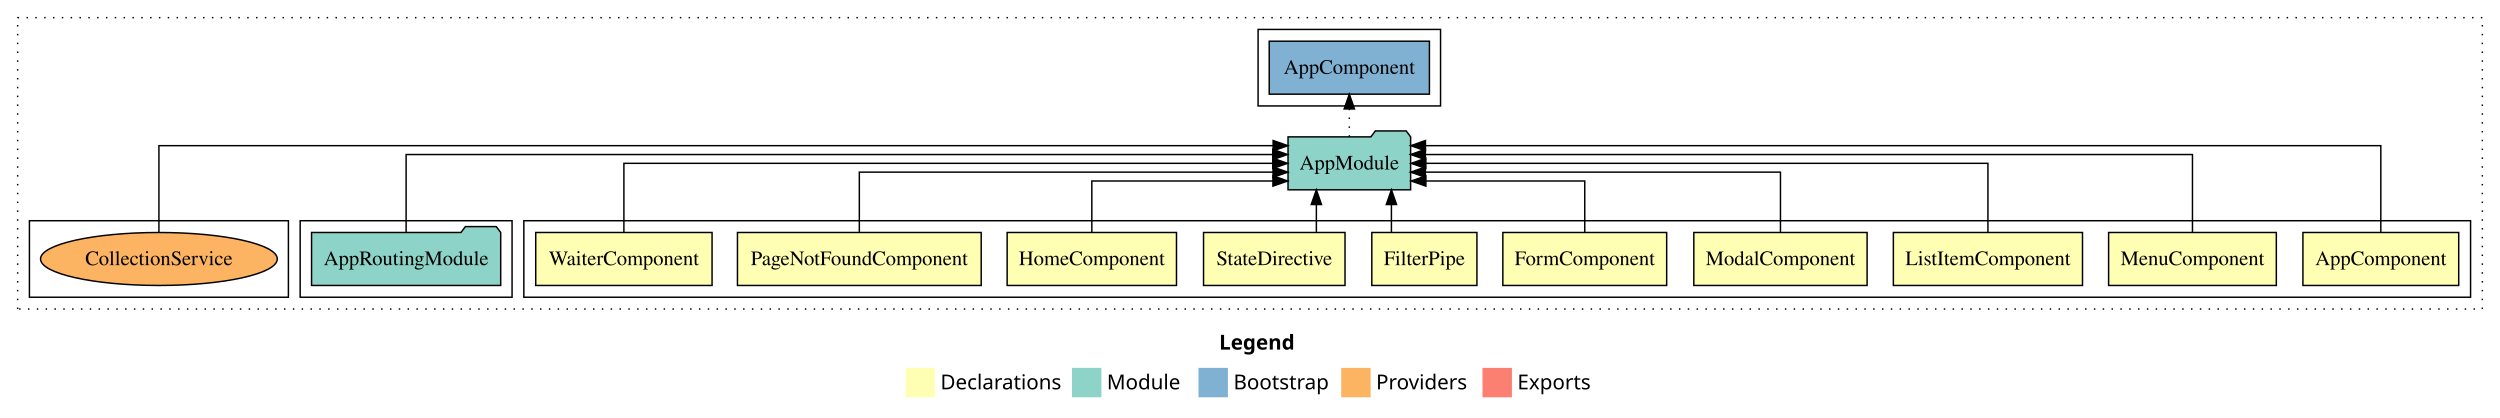
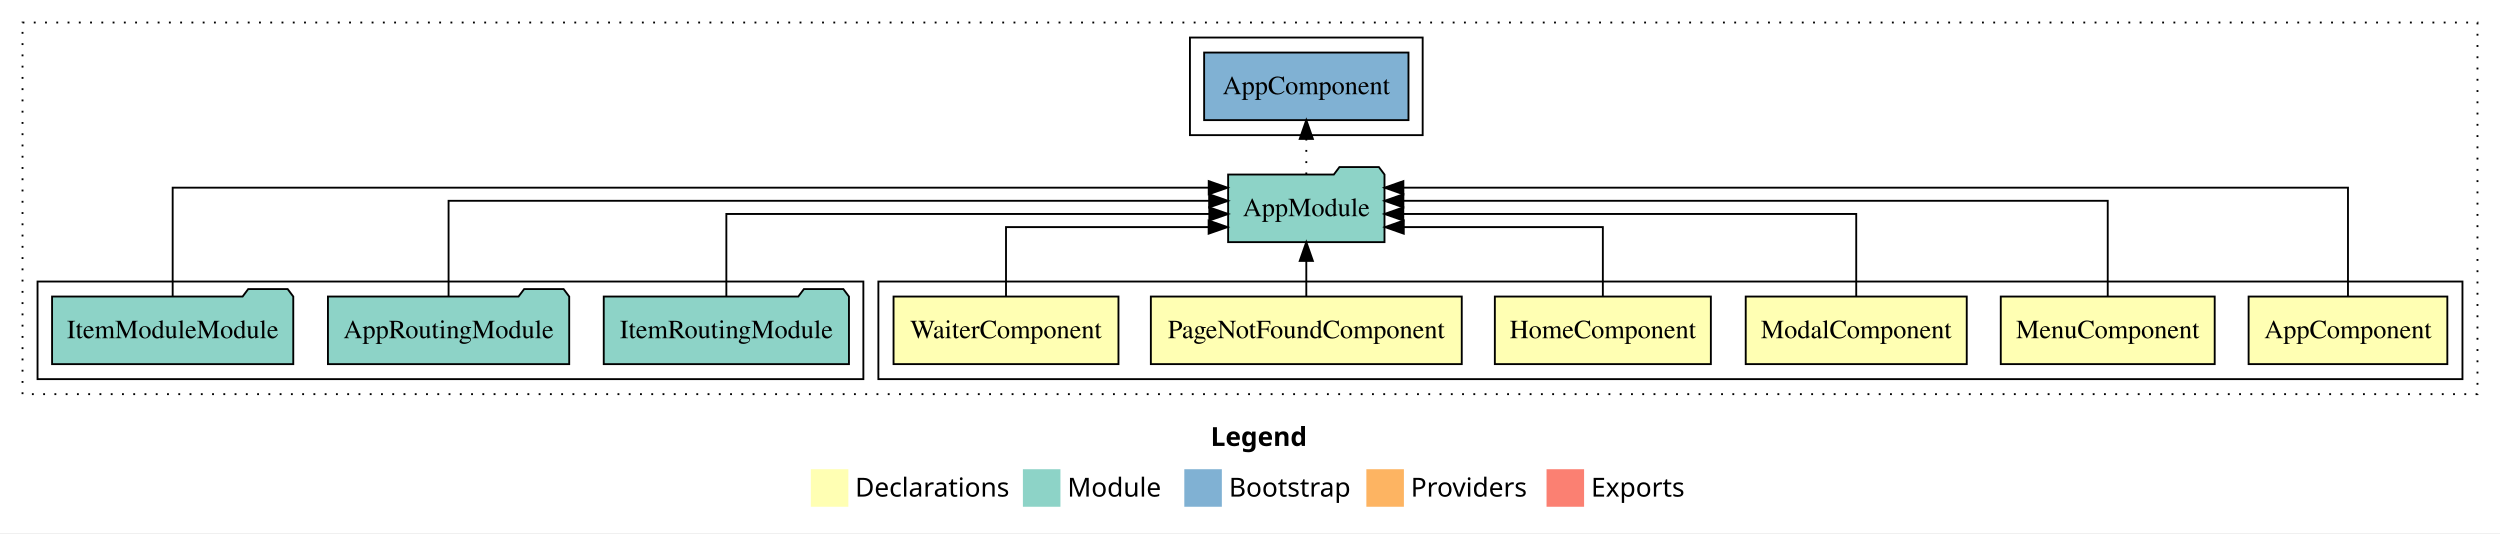
- <svg xmlns="http://www.w3.org/2000/svg" width="1699pt" height="284pt" viewBox="0.00 0.00 1699.00 284.00">
+ <svg xmlns="http://www.w3.org/2000/svg" width="1332pt" height="284pt" viewBox="0.00 0.00 1332.00 284.00">
  <g id="graph0" class="graph" transform="scale(1 1) rotate(0) translate(4 280)">
-     <polygon fill="#ffffff" stroke="transparent" points="-4,4 -4,-280 1695,-280 1695,4 -4,4" />
-     <text text-anchor="start" x="824.509" y="-42.4" font-family="sans-serif" font-weight="bold" font-size="14.00" fill="#000000">Legend</text>
-     <polygon fill="#ffffb3" stroke="transparent" points="611.5,-10 611.5,-30 631.5,-30 631.5,-10 611.5,-10" />
-     <text text-anchor="start" x="635.129" y="-15.4" font-family="sans-serif" font-size="14.00" fill="#000000">  Declarations</text>
-     <polygon fill="#8dd3c7" stroke="transparent" points="724.5,-10 724.5,-30 744.5,-30 744.5,-10 724.5,-10" />
-     <text text-anchor="start" x="748.225" y="-15.4" font-family="sans-serif" font-size="14.00" fill="#000000">  Module</text>
-     <polygon fill="#80b1d3" stroke="transparent" points="810.5,-10 810.5,-30 830.5,-30 830.5,-10 810.5,-10" />
-     <text text-anchor="start" x="834.281" y="-15.4" font-family="sans-serif" font-size="14.00" fill="#000000">  Bootstrap</text>
-     <polygon fill="#fdb462" stroke="transparent" points="907.5,-10 907.5,-30 927.5,-30 927.5,-10 907.5,-10" />
-     <text text-anchor="start" x="931.173" y="-15.4" font-family="sans-serif" font-size="14.00" fill="#000000">  Providers</text>
-     <polygon fill="#fb8072" stroke="transparent" points="1003.5,-10 1003.5,-30 1023.5,-30 1023.5,-10 1003.5,-10" />
-     <text text-anchor="start" x="1027.226" y="-15.4" font-family="sans-serif" font-size="14.00" fill="#000000">  Exports</text>
+     <polygon fill="#ffffff" stroke="transparent" points="-4,4 -4,-280 1328,-280 1328,4 -4,4" />
+     <text text-anchor="start" x="641.009" y="-42.4" font-family="sans-serif" font-weight="bold" font-size="14.00" fill="#000000">Legend</text>
+     <polygon fill="#ffffb3" stroke="transparent" points="428,-10 428,-30 448,-30 448,-10 428,-10" />
+     <text text-anchor="start" x="451.629" y="-15.4" font-family="sans-serif" font-size="14.00" fill="#000000">  Declarations</text>
+     <polygon fill="#8dd3c7" stroke="transparent" points="541,-10 541,-30 561,-30 561,-10 541,-10" />
+     <text text-anchor="start" x="564.725" y="-15.4" font-family="sans-serif" font-size="14.00" fill="#000000">  Module</text>
+     <polygon fill="#80b1d3" stroke="transparent" points="627,-10 627,-30 647,-30 647,-10 627,-10" />
+     <text text-anchor="start" x="650.781" y="-15.4" font-family="sans-serif" font-size="14.00" fill="#000000">  Bootstrap</text>
+     <polygon fill="#fdb462" stroke="transparent" points="724,-10 724,-30 744,-30 744,-10 724,-10" />
+     <text text-anchor="start" x="747.673" y="-15.4" font-family="sans-serif" font-size="14.00" fill="#000000">  Providers</text>
+     <polygon fill="#fb8072" stroke="transparent" points="820,-10 820,-30 840,-30 840,-10 820,-10" />
+     <text text-anchor="start" x="843.726" y="-15.4" font-family="sans-serif" font-size="14.00" fill="#000000">  Exports</text>
    <g id="clust1" class="cluster">
-       <polygon fill="none" stroke="#000000" stroke-dasharray="1,5" points="8,-70 8,-268 1683,-268 1683,-70 8,-70" />
+       <polygon fill="none" stroke="#000000" stroke-dasharray="1,5" points="8,-70 8,-268 1316,-268 1316,-70 8,-70" />
    </g>
    <g id="clust2" class="cluster">
-       <polygon fill="none" stroke="#000000" points="352,-78 352,-130 1675,-130 1675,-78 352,-78" />
+       <polygon fill="none" stroke="#000000" points="464,-78 464,-130 1308,-130 1308,-78 464,-78" />
    </g>
-     <g id="clust13" class="cluster">
-       <polygon fill="none" stroke="#000000" points="200,-78 200,-130 344,-130 344,-78 200,-78" />
+     <g id="clust9" class="cluster">
+       <polygon fill="none" stroke="#000000" points="16,-78 16,-130 456,-130 456,-78 16,-78" />
    </g>
-     <g id="clust15" class="cluster">
-       <polygon fill="none" stroke="#000000" points="851,-208 851,-260 975,-260 975,-208 851,-208" />
-     </g>
-     <g id="clust16" class="cluster">
-       <polygon fill="none" stroke="#000000" points="16,-78 16,-130 192,-130 192,-78 16,-78" />
+     <g id="clust11" class="cluster">
+       <polygon fill="none" stroke="#000000" points="630,-208 630,-260 754,-260 754,-208 630,-208" />
    </g>
    <g id="node1" class="node">
-       <polygon fill="#ffffb3" stroke="#000000" points="1666.94,-122 1561.06,-122 1561.06,-86 1666.94,-86 1666.94,-122" />
-       <text text-anchor="middle" x="1614" y="-99.8" font-family="Times,serif" font-size="14.00" fill="#000000">AppComponent</text>
+       <polygon fill="#ffffb3" stroke="#000000" points="1299.94,-122 1194.06,-122 1194.06,-86 1299.94,-86 1299.94,-122" />
+       <text text-anchor="middle" x="1247" y="-99.8" font-family="Times,serif" font-size="14.00" fill="#000000">AppComponent</text>
+     </g>
+     <g id="node7" class="node">
+       <polygon fill="#8dd3c7" stroke="#000000" points="733.657,-187 730.657,-191 709.657,-191 706.657,-187 650.343,-187 650.343,-151 733.657,-151 733.657,-187" />
+       <text text-anchor="middle" x="692" y="-164.8" font-family="Times,serif" font-size="14.00" fill="#000000">AppModule</text>
+     </g>
+     <g id="edge1" class="edge">
+       <path fill="none" stroke="#000000" d="M1247,-122.011C1247,-144.485 1247,-180 1247,-180 1247,-180 743.715,-180 743.715,-180" />
+       <polygon fill="#000000" stroke="#000000" points="743.715,-176.5 733.715,-180 743.715,-183.5 743.715,-176.5" />
+     </g>
+     <g id="node2" class="node">
+       <polygon fill="#ffffb3" stroke="#000000" points="1175.992,-122 1062.008,-122 1062.008,-86 1175.992,-86 1175.992,-122" />
+       <text text-anchor="middle" x="1119" y="-99.8" font-family="Times,serif" font-size="14.00" fill="#000000">MenuComponent</text>
+     </g>
+     <g id="edge2" class="edge">
+       <path fill="none" stroke="#000000" d="M1119,-122.129C1119,-142.572 1119,-173 1119,-173 1119,-173 743.72,-173 743.72,-173" />
+       <polygon fill="#000000" stroke="#000000" points="743.72,-169.5 733.72,-173 743.72,-176.5 743.72,-169.5" />
+     </g>
+     <g id="node3" class="node">
+       <polygon fill="#ffffb3" stroke="#000000" points="1043.882,-122 926.118,-122 926.118,-86 1043.882,-86 1043.882,-122" />
+       <text text-anchor="middle" x="985" y="-99.8" font-family="Times,serif" font-size="14.00" fill="#000000">ModalComponent</text>
+     </g>
+     <g id="edge3" class="edge">
+       <path fill="none" stroke="#000000" d="M985,-122.267C985,-140.555 985,-166 985,-166 985,-166 743.669,-166 743.669,-166" />
+       <polygon fill="#000000" stroke="#000000" points="743.669,-162.5 733.669,-166 743.669,-169.5 743.669,-162.5" />
+     </g>
+     <g id="node4" class="node">
+       <polygon fill="#ffffb3" stroke="#000000" points="907.545,-122 792.455,-122 792.455,-86 907.545,-86 907.545,-122" />
+       <text text-anchor="middle" x="850" y="-99.8" font-family="Times,serif" font-size="14.00" fill="#000000">HomeComponent</text>
+     </g>
+     <g id="edge4" class="edge">
+       <path fill="none" stroke="#000000" d="M850,-122.009C850,-138.049 850,-159 850,-159 850,-159 743.926,-159 743.926,-159" />
+       <polygon fill="#000000" stroke="#000000" points="743.926,-155.5 733.926,-159 743.926,-162.5 743.926,-155.5" />
+     </g>
+     <g id="node5" class="node">
+       <polygon fill="#ffffb3" stroke="#000000" points="774.824,-122 609.176,-122 609.176,-86 774.824,-86 774.824,-122" />
+       <text text-anchor="middle" x="692" y="-99.8" font-family="Times,serif" font-size="14.00" fill="#000000">PageNotFoundComponent</text>
+     </g>
+     <g id="edge5" class="edge">
+       <path fill="none" stroke="#000000" d="M692,-122.106C692,-122.106 692,-140.991 692,-140.991" />
+       <polygon fill="#000000" stroke="#000000" points="688.5,-140.991 692,-150.991 695.5,-140.991 688.5,-140.991" />
+     </g>
+     <g id="node6" class="node">
+       <polygon fill="#ffffb3" stroke="#000000" points="591.919,-122 472.081,-122 472.081,-86 591.919,-86 591.919,-122" />
+       <text text-anchor="middle" x="532" y="-99.8" font-family="Times,serif" font-size="14.00" fill="#000000">WaiterComponent</text>
+     </g>
+     <g id="edge6" class="edge">
+       <path fill="none" stroke="#000000" d="M532,-122.009C532,-138.049 532,-159 532,-159 532,-159 639.962,-159 639.962,-159" />
+       <polygon fill="#000000" stroke="#000000" points="639.962,-162.5 649.962,-159 639.962,-155.5 639.962,-162.5" />
    </g>
    <g id="node11" class="node">
-       <polygon fill="#8dd3c7" stroke="#000000" points="954.657,-187 951.657,-191 930.657,-191 927.657,-187 871.343,-187 871.343,-151 954.657,-151 954.657,-187" />
-       <text text-anchor="middle" x="913" y="-164.8" font-family="Times,serif" font-size="14.00" fill="#000000">AppModule</text>
+       <polygon fill="#80b1d3" stroke="#000000" points="746.439,-252 637.561,-252 637.561,-216 746.439,-216 746.439,-252" />
+       <text text-anchor="middle" x="692" y="-229.8" font-family="Times,serif" font-size="14.00" fill="#000000">AppComponent </text>
    </g>
-     <g id="edge1" class="edge">
-       <path fill="none" stroke="#000000" d="M1614,-122.248C1614,-145.018 1614,-181 1614,-181 1614,-181 964.751,-181 964.751,-181" />
-       <polygon fill="#000000" stroke="#000000" points="964.751,-177.5 954.751,-181 964.751,-184.5 964.751,-177.5" />
+     <g id="edge10" class="edge">
+       <path fill="none" stroke="#000000" stroke-dasharray="1,5" d="M692,-187.106C692,-187.106 692,-205.991 692,-205.991" />
+       <polygon fill="#000000" stroke="#000000" points="688.5,-205.991 692,-215.991 695.5,-205.991 688.5,-205.991" />
    </g>
-     <g id="node2" class="node">
-       <polygon fill="#ffffb3" stroke="#000000" points="1542.992,-122 1429.008,-122 1429.008,-86 1542.992,-86 1542.992,-122" />
-       <text text-anchor="middle" x="1486" y="-99.8" font-family="Times,serif" font-size="14.00" fill="#000000">MenuComponent</text>
-     </g>
-     <g id="edge2" class="edge">
-       <path fill="none" stroke="#000000" d="M1486,-122.284C1486,-143.321 1486,-175 1486,-175 1486,-175 964.67,-175 964.67,-175" />
-       <polygon fill="#000000" stroke="#000000" points="964.67,-171.5 954.67,-175 964.67,-178.5 964.67,-171.5" />
-     </g>
-     <g id="node3" class="node">
-       <polygon fill="#ffffb3" stroke="#000000" points="1411.267,-122 1282.733,-122 1282.733,-86 1411.267,-86 1411.267,-122" />
-       <text text-anchor="middle" x="1347" y="-99.8" font-family="Times,serif" font-size="14.00" fill="#000000">ListItemComponent</text>
-     </g>
-     <g id="edge3" class="edge">
-       <path fill="none" stroke="#000000" d="M1347,-122.106C1347,-141.339 1347,-169 1347,-169 1347,-169 965.008,-169 965.008,-169" />
-       <polygon fill="#000000" stroke="#000000" points="965.008,-165.5 955.008,-169 965.008,-172.5 965.008,-165.5" />
-     </g>
-     <g id="node4" class="node">
-       <polygon fill="#ffffb3" stroke="#000000" points="1264.882,-122 1147.118,-122 1147.118,-86 1264.882,-86 1264.882,-122" />
-       <text text-anchor="middle" x="1206" y="-99.8" font-family="Times,serif" font-size="14.00" fill="#000000">ModalComponent</text>
-     </g>
-     <g id="edge4" class="edge">
-       <path fill="none" stroke="#000000" d="M1206,-122.022C1206,-139.373 1206,-163 1206,-163 1206,-163 964.669,-163 964.669,-163" />
-       <polygon fill="#000000" stroke="#000000" points="964.669,-159.5 954.669,-163 964.669,-166.5 964.669,-159.5" />
-     </g>
-     <g id="node5" class="node">
-       <polygon fill="#ffffb3" stroke="#000000" points="1128.667,-122 1017.333,-122 1017.333,-86 1128.667,-86 1128.667,-122" />
-       <text text-anchor="middle" x="1073" y="-99.8" font-family="Times,serif" font-size="14.00" fill="#000000">FormComponent</text>
-     </g>
-     <g id="edge5" class="edge">
-       <path fill="none" stroke="#000000" d="M1073,-122.24C1073,-137.571 1073,-157 1073,-157 1073,-157 965.038,-157 965.038,-157" />
-       <polygon fill="#000000" stroke="#000000" points="965.038,-153.5 955.038,-157 965.038,-160.5 965.038,-153.5" />
-     </g>
-     <g id="node6" class="node">
-       <polygon fill="#ffffb3" stroke="#000000" points="999.718,-122 928.282,-122 928.282,-86 999.718,-86 999.718,-122" />
-       <text text-anchor="middle" x="964" y="-99.8" font-family="Times,serif" font-size="14.00" fill="#000000">FilterPipe</text>
-     </g>
-     <g id="edge6" class="edge">
-       <path fill="none" stroke="#000000" d="M941.61,-122.106C941.61,-122.106 941.61,-140.991 941.61,-140.991" />
-       <polygon fill="#000000" stroke="#000000" points="938.11,-140.991 941.61,-150.991 945.11,-140.991 938.11,-140.991" />
-     </g>
-     <g id="node7" class="node">
-       <polygon fill="#ffffb3" stroke="#000000" points="910.076,-122 813.924,-122 813.924,-86 910.076,-86 910.076,-122" />
-       <text text-anchor="middle" x="862" y="-99.8" font-family="Times,serif" font-size="14.00" fill="#000000">StateDirective</text>
+     <g id="node8" class="node">
+       <polygon fill="#8dd3c7" stroke="#000000" points="448.324,-122 445.324,-126 424.324,-126 421.324,-122 317.676,-122 317.676,-86 448.324,-86 448.324,-122" />
+       <text text-anchor="middle" x="383" y="-99.8" font-family="Times,serif" font-size="14.00" fill="#000000">ItemRoutingModule</text>
    </g>
    <g id="edge7" class="edge">
-       <path fill="none" stroke="#000000" d="M890.605,-122.106C890.605,-122.106 890.605,-140.991 890.605,-140.991" />
-       <polygon fill="#000000" stroke="#000000" points="887.105,-140.991 890.605,-150.991 894.105,-140.991 887.105,-140.991" />
+       <path fill="none" stroke="#000000" d="M383,-122.267C383,-140.555 383,-166 383,-166 383,-166 640.327,-166 640.327,-166" />
+       <polygon fill="#000000" stroke="#000000" points="640.327,-169.5 650.327,-166 640.327,-162.5 640.327,-169.5" />
    </g>
-     <g id="node8" class="node">
-       <polygon fill="#ffffb3" stroke="#000000" points="795.545,-122 680.455,-122 680.455,-86 795.545,-86 795.545,-122" />
-       <text text-anchor="middle" x="738" y="-99.8" font-family="Times,serif" font-size="14.00" fill="#000000">HomeComponent</text>
+     <g id="node9" class="node">
+       <polygon fill="#8dd3c7" stroke="#000000" points="299.274,-122 296.274,-126 275.274,-126 272.274,-122 170.726,-122 170.726,-86 299.274,-86 299.274,-122" />
+       <text text-anchor="middle" x="235" y="-99.8" font-family="Times,serif" font-size="14.00" fill="#000000">AppRoutingModule</text>
    </g>
    <g id="edge8" class="edge">
-       <path fill="none" stroke="#000000" d="M738,-122.24C738,-137.571 738,-157 738,-157 738,-157 861.083,-157 861.083,-157" />
-       <polygon fill="#000000" stroke="#000000" points="861.083,-160.5 871.083,-157 861.083,-153.5 861.083,-160.5" />
+       <path fill="none" stroke="#000000" d="M235,-122.129C235,-142.572 235,-173 235,-173 235,-173 640.233,-173 640.233,-173" />
+       <polygon fill="#000000" stroke="#000000" points="640.233,-176.5 650.233,-173 640.233,-169.5 640.233,-176.5" />
    </g>
-     <g id="node9" class="node">
-       <polygon fill="#ffffb3" stroke="#000000" points="662.824,-122 497.176,-122 497.176,-86 662.824,-86 662.824,-122" />
-       <text text-anchor="middle" x="580" y="-99.8" font-family="Times,serif" font-size="14.00" fill="#000000">PageNotFoundComponent</text>
+     <g id="node10" class="node">
+       <polygon fill="#8dd3c7" stroke="#000000" points="152.256,-122 149.256,-126 128.256,-126 125.256,-122 23.744,-122 23.744,-86 152.256,-86 152.256,-122" />
+       <text text-anchor="middle" x="88" y="-99.8" font-family="Times,serif" font-size="14.00" fill="#000000">ItemModuleModule</text>
    </g>
    <g id="edge9" class="edge">
-       <path fill="none" stroke="#000000" d="M580,-122.022C580,-139.373 580,-163 580,-163 580,-163 861.163,-163 861.163,-163" />
-       <polygon fill="#000000" stroke="#000000" points="861.163,-166.5 871.163,-163 861.163,-159.5 861.163,-166.5" />
-     </g>
-     <g id="node10" class="node">
-       <polygon fill="#ffffb3" stroke="#000000" points="479.919,-122 360.081,-122 360.081,-86 479.919,-86 479.919,-122" />
-       <text text-anchor="middle" x="420" y="-99.8" font-family="Times,serif" font-size="14.00" fill="#000000">WaiterComponent</text>
-     </g>
-     <g id="edge10" class="edge">
-       <path fill="none" stroke="#000000" d="M420,-122.106C420,-141.339 420,-169 420,-169 420,-169 860.967,-169 860.967,-169" />
-       <polygon fill="#000000" stroke="#000000" points="860.967,-172.5 870.967,-169 860.967,-165.5 860.967,-172.5" />
-     </g>
-     <g id="node13" class="node">
-       <polygon fill="#80b1d3" stroke="#000000" points="967.439,-252 858.561,-252 858.561,-216 967.439,-216 967.439,-252" />
-       <text text-anchor="middle" x="913" y="-229.8" font-family="Times,serif" font-size="14.00" fill="#000000">AppComponent </text>
-     </g>
-     <g id="edge12" class="edge">
-       <path fill="none" stroke="#000000" stroke-dasharray="1,5" d="M913,-187.106C913,-187.106 913,-205.991 913,-205.991" />
-       <polygon fill="#000000" stroke="#000000" points="909.5,-205.991 913,-215.991 916.5,-205.991 909.5,-205.991" />
-     </g>
-     <g id="node12" class="node">
-       <polygon fill="#8dd3c7" stroke="#000000" points="336.274,-122 333.274,-126 312.274,-126 309.274,-122 207.726,-122 207.726,-86 336.274,-86 336.274,-122" />
-       <text text-anchor="middle" x="272" y="-99.8" font-family="Times,serif" font-size="14.00" fill="#000000">AppRoutingModule</text>
-     </g>
-     <g id="edge11" class="edge">
-       <path fill="none" stroke="#000000" d="M272,-122.284C272,-143.321 272,-175 272,-175 272,-175 860.942,-175 860.942,-175" />
-       <polygon fill="#000000" stroke="#000000" points="860.942,-178.5 870.942,-175 860.942,-171.5 860.942,-178.5" />
-     </g>
-     <g id="node14" class="node">
-       <ellipse fill="#fdb462" stroke="#000000" cx="104" cy="-104" rx="80.452" ry="18" />
-       <text text-anchor="middle" x="104" y="-99.8" font-family="Times,serif" font-size="14.00" fill="#000000">CollectionService</text>
-     </g>
-     <g id="edge13" class="edge">
-       <path fill="none" stroke="#000000" d="M104,-122.248C104,-145.018 104,-181 104,-181 104,-181 861.208,-181 861.208,-181" />
-       <polygon fill="#000000" stroke="#000000" points="861.208,-184.5 871.208,-181 861.208,-177.5 861.208,-184.5" />
+       <path fill="none" stroke="#000000" d="M88,-122.011C88,-144.485 88,-180 88,-180 88,-180 640.007,-180 640.007,-180" />
+       <polygon fill="#000000" stroke="#000000" points="640.008,-183.5 650.007,-180 640.007,-176.5 640.008,-183.5" />
    </g>
  </g>
</svg>
